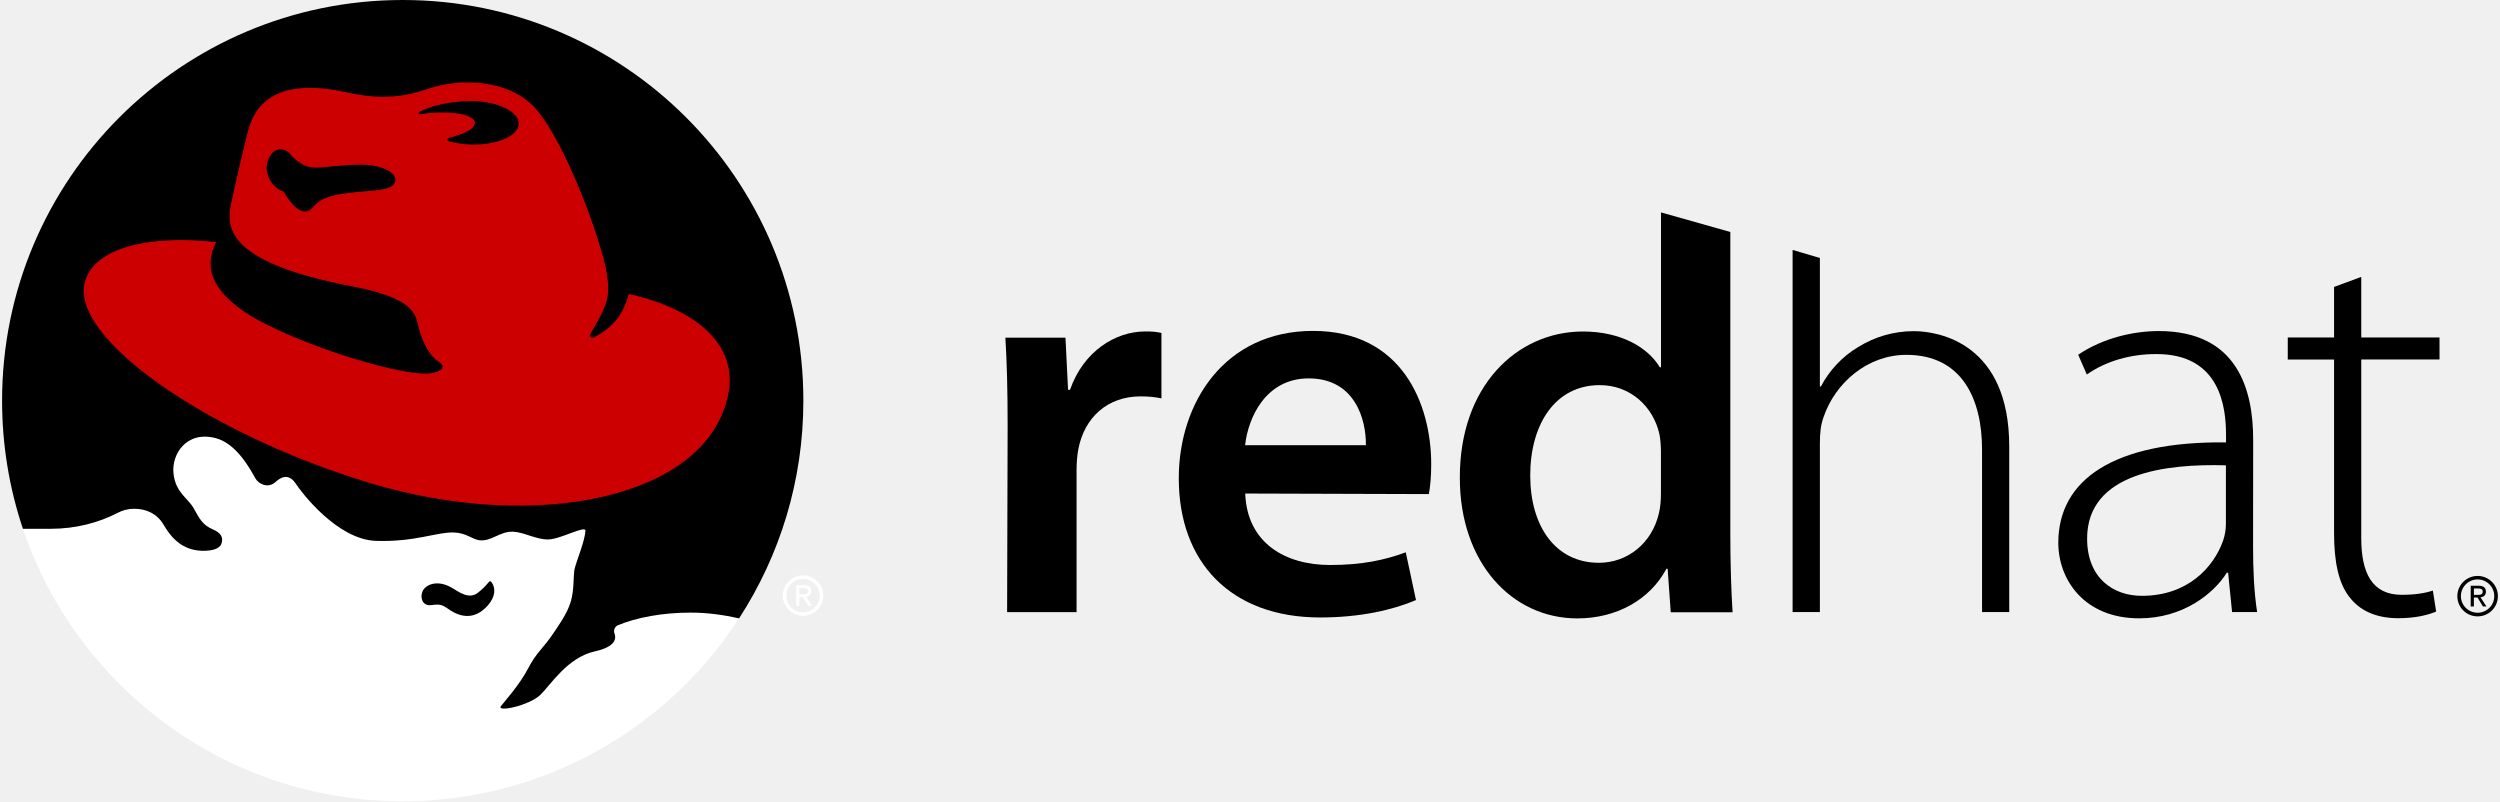
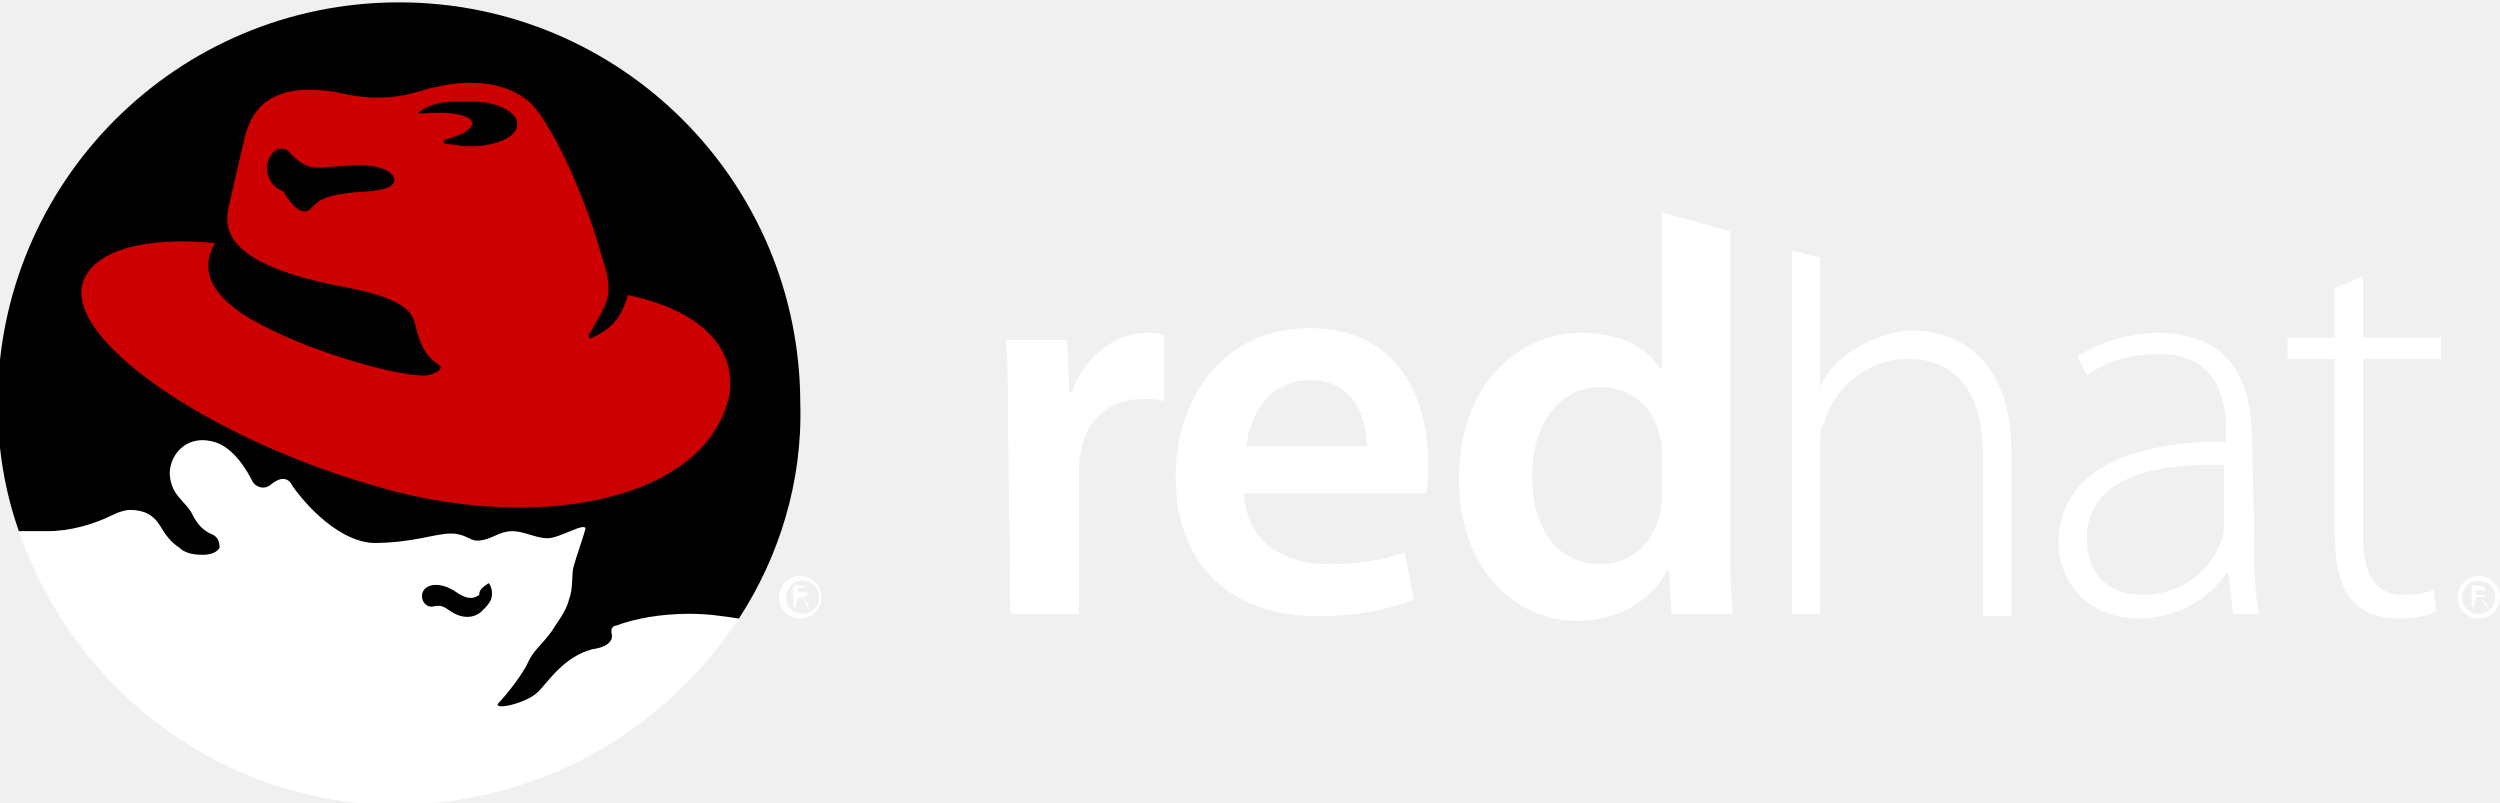
- <svg xmlns="http://www.w3.org/2000/svg" version="1.1" id="logo" x="0px" y="0px" width="78px" height="25px" viewBox="-0.065 0 78 25" enable-background="new -0.065 0 78 25" xml:space="preserve">
+ <svg xmlns="http://www.w3.org/2000/svg" version="1.1" id="logo" x="0px" y="0px" viewBox="-266 384 105.9 34" style="enable-background:new -266 384 105.9 34;" xml:space="preserve">
+   <style type="text/css">
+ 	.st0{fill:#FFFFFF;}
+ 	.st1{fill:#CC0000;}
+ </style>
  <g id="logo_1_">
    <g id="white">
-       <path fill="#FFFFFF" d="M22.994,19.293c-0.48-0.111-0.992-0.18-1.509-0.18c-0.884,0-1.688,0.15-2.282,0.398    c-0.064,0.033-0.111,0.104-0.111,0.178c0,0.029,0.007,0.059,0.018,0.082c0.07,0.203-0.045,0.424-0.62,0.551    c-0.851,0.188-1.389,1.064-1.696,1.355c-0.36,0.344-1.381,0.555-1.228,0.35c0.12-0.158,0.58-0.656,0.858-1.195    c0.25-0.482,0.473-0.619,0.778-1.078c0.089-0.135,0.438-0.609,0.54-0.982c0.114-0.365,0.076-0.824,0.119-1.014    c0.062-0.273,0.32-0.863,0.339-1.197c0.013-0.189-0.788,0.27-1.167,0.27s-0.749-0.229-1.088-0.242    c-0.419-0.02-0.688,0.322-1.068,0.264c-0.216-0.035-0.398-0.227-0.776-0.24c-0.54-0.02-1.198,0.301-2.437,0.262    c-1.218-0.041-2.342-1.539-2.495-1.777c-0.181-0.279-0.4-0.279-0.64-0.061c-0.239,0.221-0.535,0.047-0.619-0.102    c-0.158-0.277-0.586-1.096-1.247-1.268c-0.914-0.236-1.378,0.506-1.316,1.098c0.061,0.602,0.448,0.771,0.628,1.088    c0.18,0.32,0.271,0.525,0.61,0.666c0.239,0.104,0.329,0.248,0.258,0.445c-0.063,0.172-0.313,0.211-0.478,0.219    c-0.348,0.018-0.592-0.078-0.771-0.189c-0.207-0.135-0.375-0.316-0.557-0.627c-0.209-0.346-0.539-0.494-0.923-0.494    c-0.183,0-0.354,0.049-0.506,0.127c-0.602,0.312-1.317,0.498-2.088,0.498h-0.87C2.318,21.439,6.993,25,12.499,25    C16.899,24.998,20.768,22.727,22.994,19.293z" />
+       <path class="st0" d="M-234.7,410.2c-0.7-0.2-1.3-0.2-2.1-0.2c-1.2,0-2.3,0.2-3.1,0.5c-0.1,0-0.2,0.1-0.2,0.2c0,0,0,0.1,0,0.1    c0.1,0.3-0.1,0.6-0.8,0.7c-1.2,0.3-1.9,1.4-2.3,1.8c-0.5,0.5-1.9,0.8-1.7,0.5c0.2-0.2,0.8-0.9,1.2-1.6c0.3-0.7,0.6-0.8,1.1-1.5    c0.1-0.2,0.6-0.8,0.7-1.3c0.2-0.5,0.1-1.1,0.2-1.4c0.1-0.4,0.4-1.2,0.5-1.6c0-0.3-1.1,0.4-1.6,0.4s-1-0.3-1.5-0.3    c-0.6,0-0.9,0.4-1.5,0.4c-0.3,0-0.5-0.3-1.1-0.3c-0.7,0-1.6,0.4-3.3,0.4c-1.7-0.1-3.2-2.1-3.4-2.4c-0.2-0.4-0.5-0.4-0.9-0.1    c-0.3,0.3-0.7,0.1-0.8-0.1c-0.2-0.4-0.8-1.5-1.7-1.7c-1.2-0.3-1.9,0.7-1.8,1.5c0.1,0.8,0.6,1,0.9,1.5c0.2,0.4,0.4,0.7,0.8,0.9    c0.3,0.1,0.4,0.3,0.4,0.6c-0.1,0.2-0.4,0.3-0.7,0.3c-0.5,0-0.8-0.1-1-0.3c-0.3-0.2-0.5-0.4-0.8-0.9c-0.3-0.5-0.7-0.7-1.3-0.7    c-0.2,0-0.5,0.1-0.7,0.2c-0.8,0.4-1.8,0.7-2.8,0.7h-1.2c2.3,6.7,8.6,11.6,16.1,11.6C-243,418-237.8,414.9-234.7,410.2z" />
    </g>
    <g id="black">
      <g>
-         <path fill="#FFFFFF" d="M24.875,18.625h0.111l0.171,0.279h0.109l-0.185-0.285c0.096-0.012,0.168-0.062,0.168-0.176     c0-0.129-0.076-0.186-0.228-0.186h-0.246v0.646h0.099V18.625L24.875,18.625z M24.875,18.543v-0.201h0.133     c0.067,0,0.141,0.016,0.141,0.094c0,0.102-0.074,0.107-0.156,0.107H24.875L24.875,18.543z" />
-         <path fill="#FFFFFF" d="M25.623,18.582c0,0.348-0.283,0.633-0.632,0.633c-0.35,0-0.632-0.285-0.632-0.633     s0.283-0.631,0.632-0.631C25.338,17.951,25.623,18.234,25.623,18.582z M24.99,18.062c-0.288,0-0.521,0.232-0.521,0.52     c0,0.289,0.233,0.52,0.521,0.52c0.287,0,0.52-0.23,0.52-0.52C25.51,18.297,25.277,18.062,24.99,18.062z" />
+         <path class="st0" d="M-232.2,409.3h0.2l0.2,0.4h0.1l-0.3-0.4c0.1,0,0.2-0.1,0.2-0.2c0-0.2-0.1-0.3-0.3-0.3h-0.3v0.9h0.1     L-232.2,409.3L-232.2,409.3z M-232.2,409.2v-0.3h0.2c0.1,0,0.2,0,0.2,0.1c0,0.1-0.1,0.1-0.2,0.1H-232.2L-232.2,409.2z" />
+         <path class="st0" d="M-231.2,409.3c0,0.5-0.4,0.9-0.9,0.9c-0.5,0-0.9-0.4-0.9-0.9c0-0.5,0.4-0.9,0.9-0.9     C-231.6,408.4-231.2,408.8-231.2,409.3z M-232,408.6c-0.4,0-0.7,0.3-0.7,0.7c0,0.4,0.3,0.7,0.7,0.7c0.4,0,0.7-0.3,0.7-0.7     C-231.3,408.9-231.6,408.6-232,408.6z" />
      </g>
      <g>
-         <path d="M22.994,19.293c-0.48-0.109-0.992-0.18-1.509-0.18c-0.884,0-1.688,0.152-2.282,0.398     c-0.064,0.033-0.111,0.104-0.111,0.18c0,0.027,0.007,0.059,0.018,0.082c0.07,0.201-0.045,0.424-0.62,0.551     c-0.851,0.186-1.389,1.062-1.696,1.355c-0.36,0.342-1.381,0.553-1.228,0.35c0.12-0.158,0.58-0.658,0.858-1.195     c0.25-0.482,0.473-0.619,0.778-1.078c0.089-0.137,0.438-0.609,0.54-0.982c0.114-0.365,0.076-0.824,0.119-1.014     c0.062-0.273,0.32-0.865,0.339-1.199c0.013-0.188-0.788,0.27-1.167,0.27s-0.749-0.227-1.088-0.242     c-0.419-0.02-0.688,0.324-1.068,0.264c-0.216-0.035-0.398-0.225-0.776-0.24c-0.54-0.02-1.198,0.301-2.437,0.262     c-1.218-0.041-2.342-1.539-2.495-1.777c-0.181-0.279-0.4-0.279-0.64-0.059c-0.239,0.219-0.535,0.045-0.619-0.104     c-0.158-0.277-0.586-1.096-1.247-1.266c-0.914-0.238-1.378,0.506-1.316,1.098c0.061,0.6,0.448,0.77,0.628,1.086     c0.18,0.32,0.271,0.527,0.61,0.668c0.239,0.102,0.329,0.248,0.258,0.443c-0.063,0.172-0.313,0.211-0.478,0.219     c-0.348,0.018-0.592-0.078-0.771-0.189c-0.207-0.135-0.375-0.316-0.557-0.627c-0.209-0.346-0.539-0.494-0.923-0.494     c-0.183,0-0.354,0.049-0.506,0.127c-0.602,0.312-1.317,0.498-2.088,0.498h-0.87C0.229,15.242,0,13.896,0,12.5     C0,5.596,5.597,0,12.5,0S25,5.594,25,12.5C25,15.004,24.264,17.336,22.994,19.293z" />
+         <path d="M-234.7,410.2c-0.7-0.1-1.3-0.2-2.1-0.2c-1.2,0-2.3,0.2-3.1,0.5c-0.1,0-0.2,0.1-0.2,0.2c0,0,0,0.1,0,0.1     c0.1,0.3-0.1,0.6-0.8,0.7c-1.2,0.3-1.9,1.4-2.3,1.8c-0.5,0.5-1.9,0.8-1.7,0.5c0.2-0.2,0.8-0.9,1.2-1.6c0.3-0.7,0.6-0.8,1.1-1.5     c0.1-0.2,0.6-0.8,0.7-1.3c0.2-0.5,0.1-1.1,0.2-1.4c0.1-0.4,0.4-1.2,0.5-1.6c0-0.3-1.1,0.4-1.6,0.4s-1-0.3-1.5-0.3     c-0.6,0-0.9,0.4-1.5,0.4c-0.3,0-0.5-0.3-1.1-0.3c-0.7,0-1.6,0.4-3.3,0.4c-1.7-0.1-3.2-2.1-3.4-2.4c-0.2-0.4-0.5-0.4-0.9-0.1     c-0.3,0.3-0.7,0.1-0.8-0.1c-0.2-0.4-0.8-1.5-1.7-1.7c-1.2-0.3-1.9,0.7-1.8,1.5c0.1,0.8,0.6,1,0.9,1.5c0.2,0.4,0.4,0.7,0.8,0.9     c0.3,0.1,0.4,0.3,0.4,0.6c-0.1,0.2-0.4,0.3-0.7,0.3c-0.5,0-0.8-0.1-1-0.3c-0.3-0.2-0.5-0.4-0.8-0.9c-0.3-0.5-0.7-0.7-1.3-0.7     c-0.2,0-0.5,0.1-0.7,0.2c-0.8,0.4-1.8,0.7-2.8,0.7h-1.2c-0.6-1.7-0.9-3.5-0.9-5.4c0-9.4,7.6-17,17-17c9.4,0,17,7.6,17,17     C-232,404.4-233,407.6-234.7,410.2z" />
      </g>
-       <path d="M31.373,13.287c0-1.146-0.024-1.991-0.07-2.751h1.875l0.08,1.625h0.062c0.42-1.205,1.42-1.82,2.346-1.82    c0.211,0,0.332,0.008,0.506,0.047v2.041c-0.203-0.041-0.392-0.062-0.651-0.062c-1.032,0-1.749,0.656-1.94,1.638    c-0.037,0.189-0.057,0.42-0.057,0.652v4.441h-2.167L31.373,13.287z" />
-       <path d="M38.786,15.398c0.058,1.553,1.259,2.23,2.646,2.23c0.996,0,1.709-0.154,2.363-0.396l0.319,1.49    c-0.731,0.312-1.749,0.543-2.991,0.543c-2.781,0-4.41-1.717-4.41-4.34c0-2.365,1.433-4.601,4.188-4.601    c2.784,0,3.688,2.29,3.688,4.166c0,0.402-0.035,0.725-0.074,0.926L38.786,15.398z M42.551,13.891    c0.01-0.793-0.334-2.085-1.785-2.085c-1.332,0-1.887,1.208-1.984,2.085H42.551z" />
-       <path d="M51.756,15.385c0,0.229-0.016,0.439-0.064,0.633c-0.218,0.938-0.984,1.541-1.87,1.541c-1.362,0-2.144-1.148-2.144-2.723    c0-1.59,0.773-2.82,2.168-2.82c0.975,0,1.671,0.687,1.861,1.521c0.037,0.174,0.049,0.393,0.049,0.564V15.385L51.756,15.385z     M53.922,7.238l-2.164-0.611v4.831h-0.037c-0.383-0.633-1.229-1.115-2.399-1.115c-2.06,0-3.853,1.705-3.84,4.574    c0,2.633,1.62,4.377,3.665,4.377c1.236,0,2.27-0.59,2.781-1.549h0.037l0.097,1.357h1.93c-0.04-0.582-0.071-1.525-0.071-2.402    v-9.46L53.922,7.238L53.922,7.238z" />
-       <path d="M59.647,10.332c-0.651,0-1.237,0.188-1.729,0.491c-0.51,0.298-0.924,0.759-1.17,1.234h-0.033V8.049l-0.851-0.251v11.299    h0.851v-5.24c0-0.35,0.024-0.59,0.115-0.844c0.364-1.067,1.368-1.942,2.584-1.942c1.754,0,2.361,1.407,2.361,2.95v5.076h0.848    V13.93C62.625,10.737,60.459,10.332,59.647,10.332z" />
-       <path d="M70.231,17.062c0,0.678,0.026,1.379,0.126,2.035h-0.781l-0.124-1.229h-0.04c-0.416,0.66-1.371,1.424-2.732,1.424    c-1.725,0-2.526-1.215-2.526-2.357c0-1.977,1.747-3.17,5.233-3.133v-0.229c0-0.849-0.166-2.54-2.193-2.526    c-0.749,0-1.531,0.201-2.15,0.638l-0.27-0.617c0.783-0.529,1.738-0.739,2.514-0.739c2.475,0,2.946,1.856,2.946,3.389    L70.231,17.062L70.231,17.062z M69.383,14.518c-1.864-0.053-4.33,0.229-4.33,2.287c0,1.23,0.812,1.785,1.707,1.785    c1.428,0,2.238-0.885,2.535-1.719c0.062-0.184,0.088-0.367,0.088-0.514V14.518L69.383,14.518z" />
-       <path d="M73.606,8.639v1.889h2.442v0.688h-2.442v5.572c0,1.09,0.338,1.77,1.26,1.77c0.441,0,0.753-0.057,0.974-0.133l0.103,0.656    c-0.276,0.115-0.665,0.207-1.185,0.207c-0.625,0-1.143-0.197-1.479-0.609c-0.388-0.449-0.521-1.17-0.521-2.045v-5.417h-1.445    v-0.688h1.445V8.952L73.606,8.639z" />
+       <path class="st0" d="M-223.3,402.1c0-1.6,0-2.7-0.1-3.7h2.6l0.1,2.2h0.1c0.6-1.6,1.9-2.5,3.2-2.5c0.3,0,0.5,0,0.7,0.1v2.8    c-0.3-0.1-0.5-0.1-0.9-0.1c-1.4,0-2.4,0.9-2.6,2.2c-0.1,0.3-0.1,0.6-0.1,0.9v6h-2.9L-223.3,402.1z" />
+       <path class="st0" d="M-213.3,404.9c0.1,2.1,1.7,3,3.6,3c1.4,0,2.3-0.2,3.2-0.5l0.4,2c-1,0.4-2.4,0.7-4.1,0.7c-3.8,0-6-2.3-6-5.9    c0-3.2,1.9-6.3,5.7-6.3c3.8,0,5,3.1,5,5.7c0,0.5,0,1-0.1,1.3L-213.3,404.9z M-208.1,402.9c0-1.1-0.5-2.8-2.4-2.8    c-1.8,0-2.6,1.6-2.7,2.8H-208.1z" />
+       <path class="st0" d="M-195.6,404.9c0,0.3,0,0.6-0.1,0.9c-0.3,1.3-1.3,2.1-2.5,2.1c-1.9,0-2.9-1.6-2.9-3.7c0-2.2,1.1-3.8,2.9-3.8    c1.3,0,2.3,0.9,2.5,2.1c0.1,0.2,0.1,0.5,0.1,0.8V404.9L-195.6,404.9z M-192.7,393.8l-2.9-0.8v6.6h-0.1c-0.5-0.9-1.7-1.5-3.3-1.5    c-2.8,0-5.2,2.3-5.2,6.2c0,3.6,2.2,6,5,6c1.7,0,3.1-0.8,3.8-2.1h0.1l0.1,1.8h2.6c-0.1-0.8-0.1-2.1-0.1-3.3L-192.7,393.8    L-192.7,393.8L-192.7,393.8z" />
+       <path class="st0" d="M-184.9,398c-0.9,0-1.7,0.3-2.4,0.7c-0.7,0.4-1.3,1-1.6,1.7h0v-5.5l-1.2-0.3V410h1.2v-7.1    c0-0.5,0-0.8,0.2-1.1c0.5-1.5,1.9-2.6,3.5-2.6c2.4,0,3.2,1.9,3.2,4v6.9h1.2v-7C-180.8,398.6-183.8,398-184.9,398z" />
+       <path class="st0" d="M-170.5,407.2c0,0.9,0,1.9,0.2,2.8h-1.1l-0.2-1.7h-0.1c-0.6,0.9-1.9,1.9-3.7,1.9c-2.3,0-3.4-1.7-3.4-3.2    c0-2.7,2.4-4.3,7.1-4.3v-0.3c0-1.2-0.2-3.5-3-3.4c-1,0-2.1,0.3-2.9,0.9l-0.4-0.8c1.1-0.7,2.4-1,3.4-1c3.4,0,4,2.5,4,4.6    L-170.5,407.2L-170.5,407.2z M-171.7,403.7c-2.5-0.1-5.9,0.3-5.9,3.1c0,1.7,1.1,2.4,2.3,2.4c1.9,0,3-1.2,3.4-2.3    c0.1-0.3,0.1-0.5,0.1-0.7V403.7L-171.7,403.7z" />
+       <path class="st0" d="M-165.9,395.7v2.6h3.3v0.9h-3.3v7.6c0,1.5,0.5,2.4,1.7,2.4c0.6,0,1-0.1,1.3-0.2l0.1,0.9    c-0.4,0.2-0.9,0.3-1.6,0.3c-0.9,0-1.6-0.3-2-0.8c-0.5-0.6-0.7-1.6-0.7-2.8v-7.4h-2v-0.9h2v-2.1L-165.9,395.7z" />
      <g>
-         <path d="M77.121,18.643h0.112l0.17,0.279h0.11l-0.186-0.285c0.096-0.012,0.168-0.061,0.168-0.176     c0-0.129-0.076-0.186-0.229-0.186h-0.245v0.646h0.099V18.643L77.121,18.643z M77.121,18.559v-0.199h0.133     c0.066,0,0.141,0.016,0.141,0.094c0,0.102-0.073,0.105-0.157,0.105H77.121L77.121,18.559z" />
-         <path d="M77.869,18.6c0,0.35-0.283,0.631-0.633,0.631s-0.632-0.281-0.632-0.631c0-0.348,0.282-0.631,0.632-0.631     S77.869,18.252,77.869,18.6z M77.236,18.078c-0.287,0-0.521,0.234-0.521,0.521s0.233,0.518,0.521,0.518s0.52-0.23,0.52-0.518     S77.523,18.078,77.236,18.078z" />
+         <path class="st0" d="M-161.1,409.3h0.2l0.2,0.4h0.1l-0.3-0.4c0.1,0,0.2-0.1,0.2-0.2c0-0.2-0.1-0.3-0.3-0.3h-0.3v0.9h0.1     L-161.1,409.3L-161.1,409.3z M-161.1,409.2V409h0.2c0.1,0,0.2,0,0.2,0.1c0,0.1-0.1,0.1-0.2,0.1H-161.1L-161.1,409.2z" />
+         <path class="st0" d="M-160.1,409.3c0,0.5-0.4,0.9-0.9,0.9c-0.5,0-0.9-0.4-0.9-0.9c0-0.5,0.4-0.9,0.9-0.9     C-160.5,408.4-160.1,408.8-160.1,409.3z M-161,408.6c-0.4,0-0.7,0.3-0.7,0.7s0.3,0.7,0.7,0.7c0.4,0,0.7-0.3,0.7-0.7     C-160.3,408.9-160.6,408.6-161,408.6z" />
      </g>
-       <path d="M15.254,18.146c0.063,0.062,0.174,0.273,0.039,0.541c-0.076,0.143-0.158,0.242-0.304,0.359    c-0.176,0.139-0.521,0.303-0.991,0.004c-0.254-0.162-0.269-0.217-0.618-0.17c-0.251,0.033-0.351-0.219-0.262-0.43    c0.091-0.209,0.459-0.379,0.92-0.109c0.206,0.121,0.527,0.377,0.811,0.15c0.116-0.094,0.187-0.154,0.349-0.344    c0.008-0.01,0.018-0.014,0.029-0.014C15.236,18.137,15.248,18.141,15.254,18.146z" />
+       <path d="M-245.3,408.7c0.1,0.1,0.2,0.4,0.1,0.7c-0.1,0.2-0.2,0.3-0.4,0.5c-0.2,0.2-0.7,0.4-1.3,0c-0.3-0.2-0.4-0.3-0.8-0.2    c-0.3,0-0.5-0.3-0.4-0.6c0.1-0.3,0.6-0.5,1.3-0.1c0.3,0.2,0.7,0.5,1.1,0.2C-245.7,409-245.6,408.9-245.3,408.7    C-245.3,408.7-245.3,408.7-245.3,408.7C-245.3,408.7-245.3,408.7-245.3,408.7z" />
    </g>
-     <path id="red" fill="#CC0000" d="M11.528,5.951c-1.443,0.104-1.594,0.26-1.863,0.547C9.282,6.905,8.78,5.971,8.78,5.971   c-0.301-0.063-0.667-0.55-0.47-1.004c0.194-0.449,0.553-0.314,0.666-0.175c0.137,0.17,0.429,0.449,0.808,0.438   c0.38-0.01,0.816-0.09,1.427-0.09c0.618,0,1.033,0.23,1.056,0.43C12.285,5.742,12.217,5.901,11.528,5.951z M13.045,3.564   c-0.001,0-0.004,0-0.006,0c-0.022,0-0.041-0.017-0.041-0.038c0-0.015,0.009-0.028,0.022-0.035c0.28-0.147,0.698-0.266,1.176-0.314   c0.145-0.016,0.284-0.022,0.419-0.024c0.023,0,0.047,0,0.071,0c0.801,0.019,1.442,0.336,1.432,0.711   c-0.009,0.375-0.666,0.663-1.467,0.646c-0.259-0.006-0.503-0.044-0.712-0.104c-0.024-0.006-0.043-0.028-0.043-0.052   c0-0.025,0.019-0.046,0.043-0.053c0.5-0.116,0.838-0.305,0.814-0.483c-0.031-0.237-0.687-0.366-1.46-0.288   C13.208,3.541,13.126,3.552,13.045,3.564z M19.555,9.172c-0.125,0.415-0.299,0.946-1.081,1.348   c-0.114,0.059-0.157-0.037-0.104-0.127c0.295-0.502,0.348-0.627,0.434-0.826c0.121-0.291,0.184-0.701-0.055-1.562   c-0.472-1.692-1.451-3.954-2.164-4.687C15.896,2.61,14.648,2.411,13.522,2.7c-0.416,0.107-1.227,0.529-2.731,0.19   C8.185,2.303,7.799,3.607,7.649,4.175C7.501,4.745,7.142,6.36,7.142,6.36c-0.12,0.658-0.277,1.802,3.769,2.572   c1.886,0.358,1.98,0.846,2.063,1.195c0.15,0.629,0.389,0.988,0.658,1.167c0.27,0.181,0,0.329-0.298,0.358   c-0.804,0.084-3.771-0.766-5.525-1.764C6.373,9.012,6.35,8.221,6.678,7.551C4.51,7.317,2.881,7.755,2.587,8.781   c-0.507,1.762,3.874,4.772,8.861,6.282c5.235,1.586,10.62,0.48,11.218-2.811C22.938,10.757,21.678,9.651,19.555,9.172z" />
+     <path id="red" class="st1" d="M-250.3,392.1c-2,0.1-2.2,0.4-2.5,0.7c-0.5,0.6-1.2-0.7-1.2-0.7c-0.4-0.1-0.9-0.7-0.6-1.4   c0.3-0.6,0.8-0.4,0.9-0.2c0.2,0.2,0.6,0.6,1.1,0.6c0.5,0,1.1-0.1,1.9-0.1c0.8,0,1.4,0.3,1.4,0.6   C-249.3,391.8-249.4,392-250.3,392.1z M-248.3,388.8C-248.3,388.8-248.3,388.8-248.3,388.8C-248.3,388.8-248.3,388.8-248.3,388.8   C-248.3,388.8-248.3,388.8-248.3,388.8c0.3-0.3,0.9-0.5,1.6-0.5c0.2,0,0.4,0,0.6,0c0,0,0.1,0,0.1,0c1.1,0,2,0.5,1.9,1   c0,0.5-0.9,0.9-2,0.9c-0.4,0-0.7-0.1-1-0.1c0,0-0.1,0-0.1-0.1c0,0,0-0.1,0.1-0.1c0.7-0.2,1.1-0.4,1.1-0.7c0-0.3-0.9-0.5-2-0.4   C-248.1,388.8-248.2,388.8-248.3,388.8z M-239.4,396.5c-0.2,0.6-0.4,1.3-1.5,1.8c-0.2,0.1-0.2-0.1-0.1-0.2c0.4-0.7,0.5-0.9,0.6-1.1   c0.2-0.4,0.3-1-0.1-2.1c-0.6-2.3-2-5.4-2.9-6.4c-0.9-1-2.6-1.2-4.2-0.8c-0.6,0.1-1.7,0.7-3.7,0.3c-3.5-0.8-4.1,1-4.3,1.7   c-0.2,0.8-0.7,3-0.7,3c-0.2,0.9-0.4,2.5,5.1,3.5c2.6,0.5,2.7,1.2,2.8,1.6c0.2,0.9,0.5,1.3,0.9,1.6c0.4,0.2,0,0.4-0.4,0.5   c-1.1,0.1-5.1-1-7.5-2.4c-2-1.2-2-2.3-1.5-3.2c-2.9-0.3-5.2,0.3-5.6,1.7c-0.7,2.4,5.3,6.5,12.1,8.5c7.1,2.2,14.4,0.7,15.3-3.8   C-234.8,398.6-236.5,397.1-239.4,396.5z" />
  </g>
</svg>
